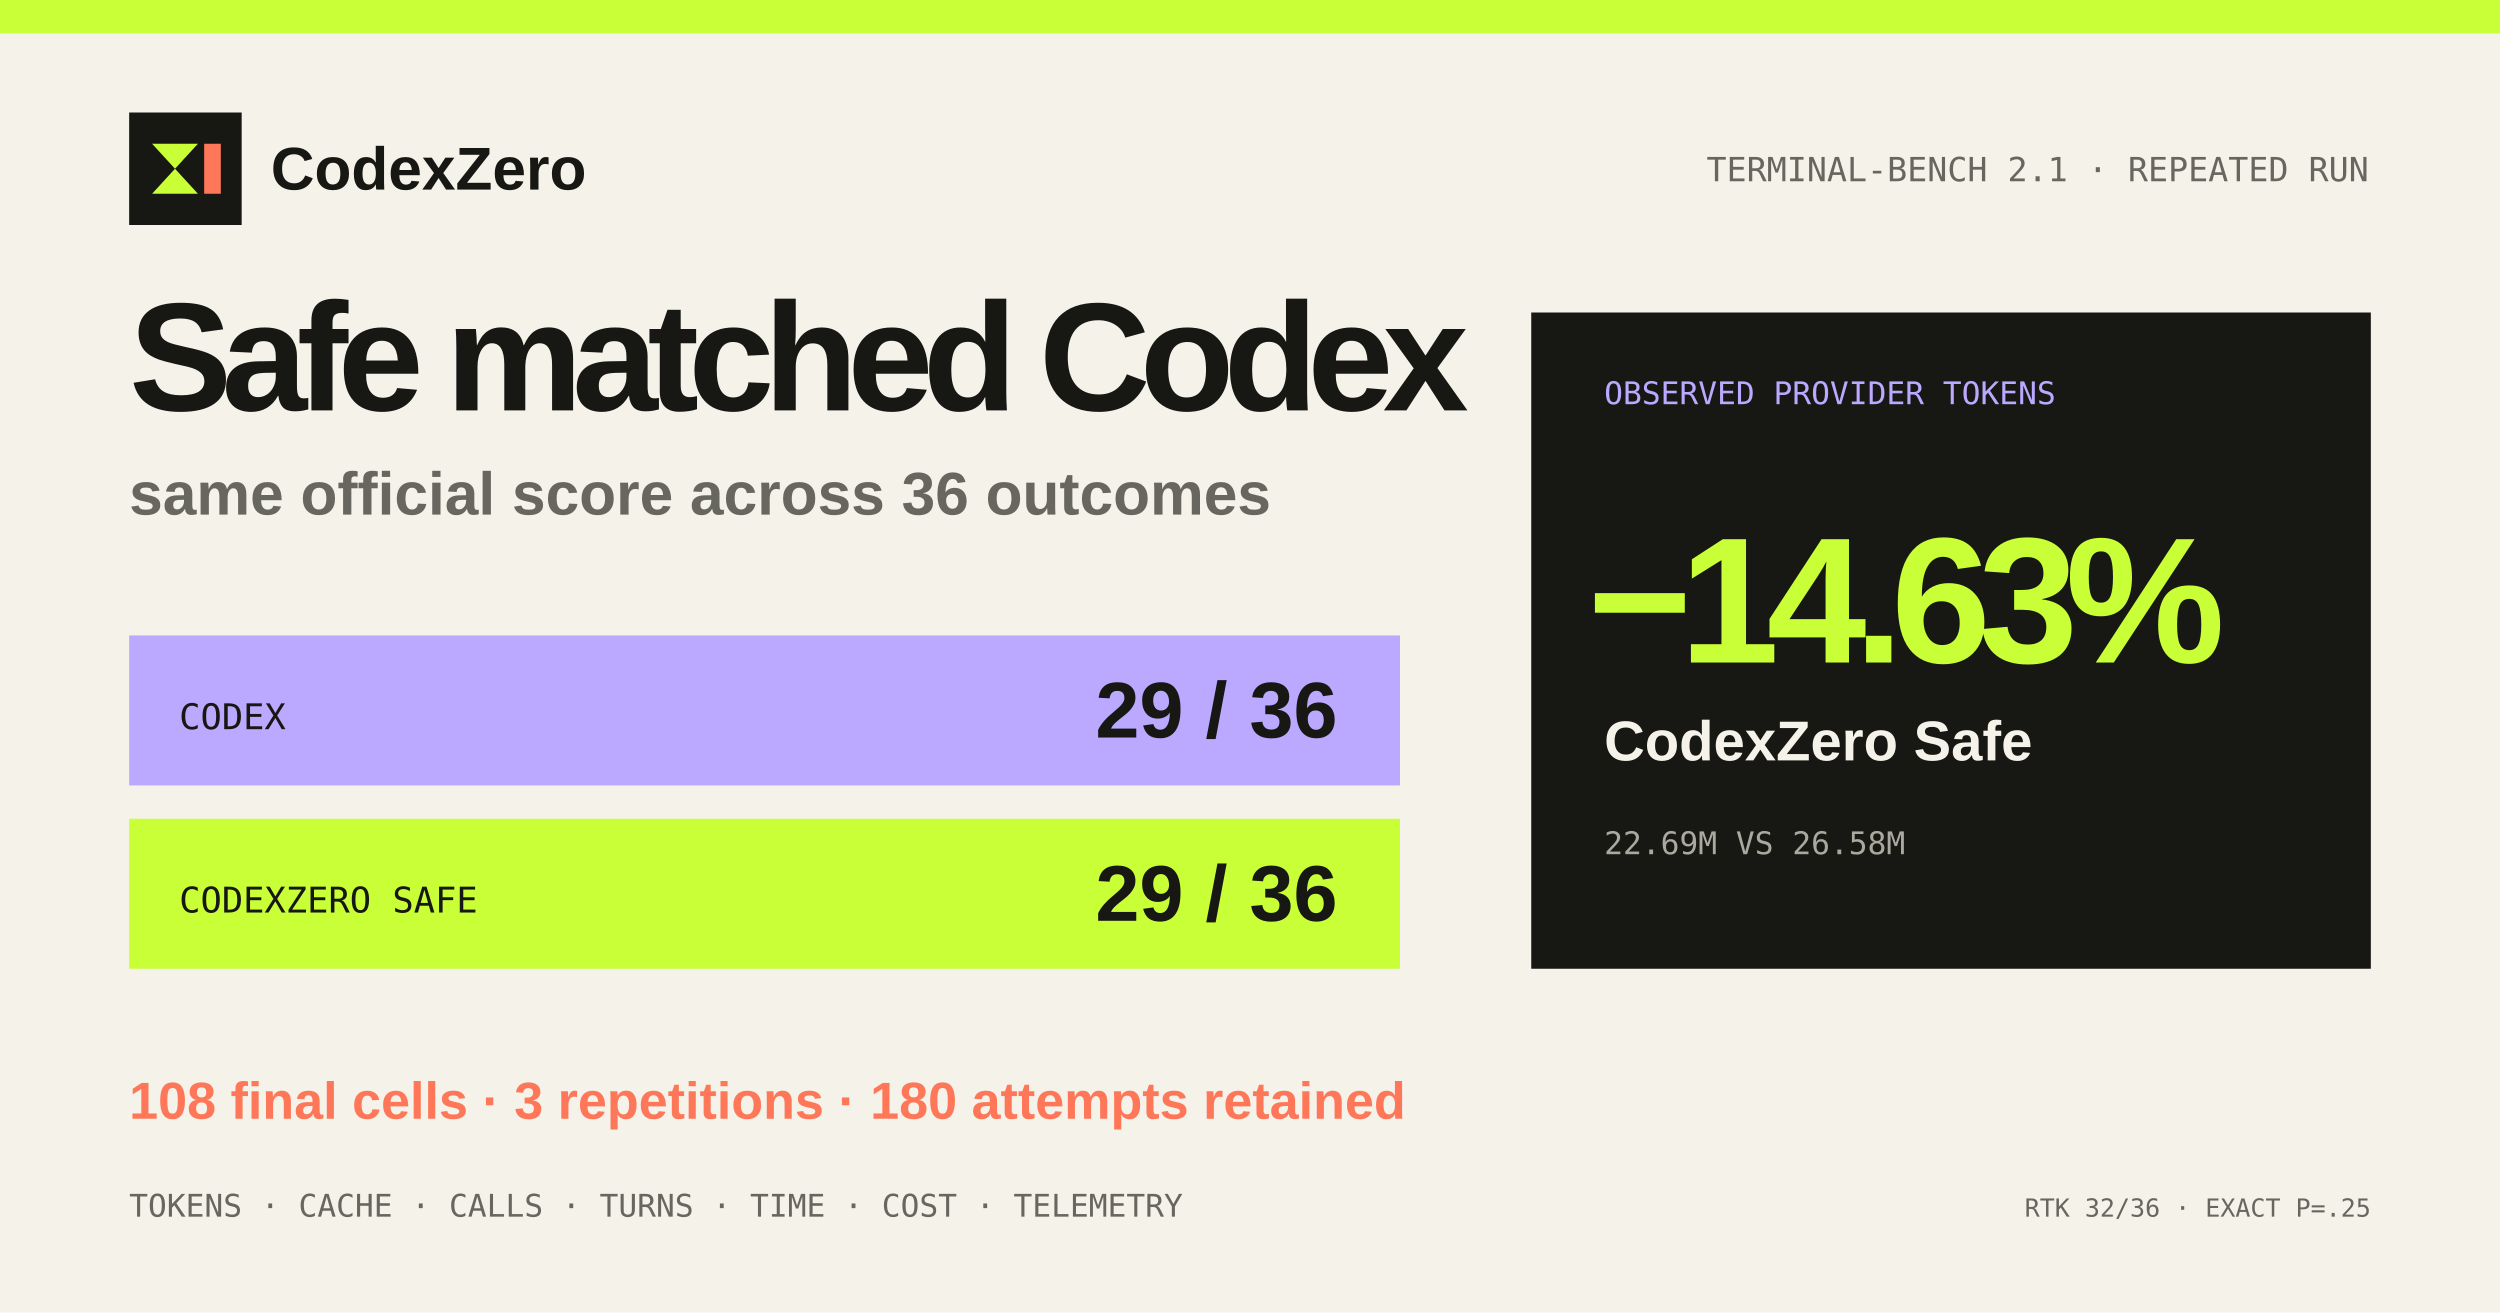
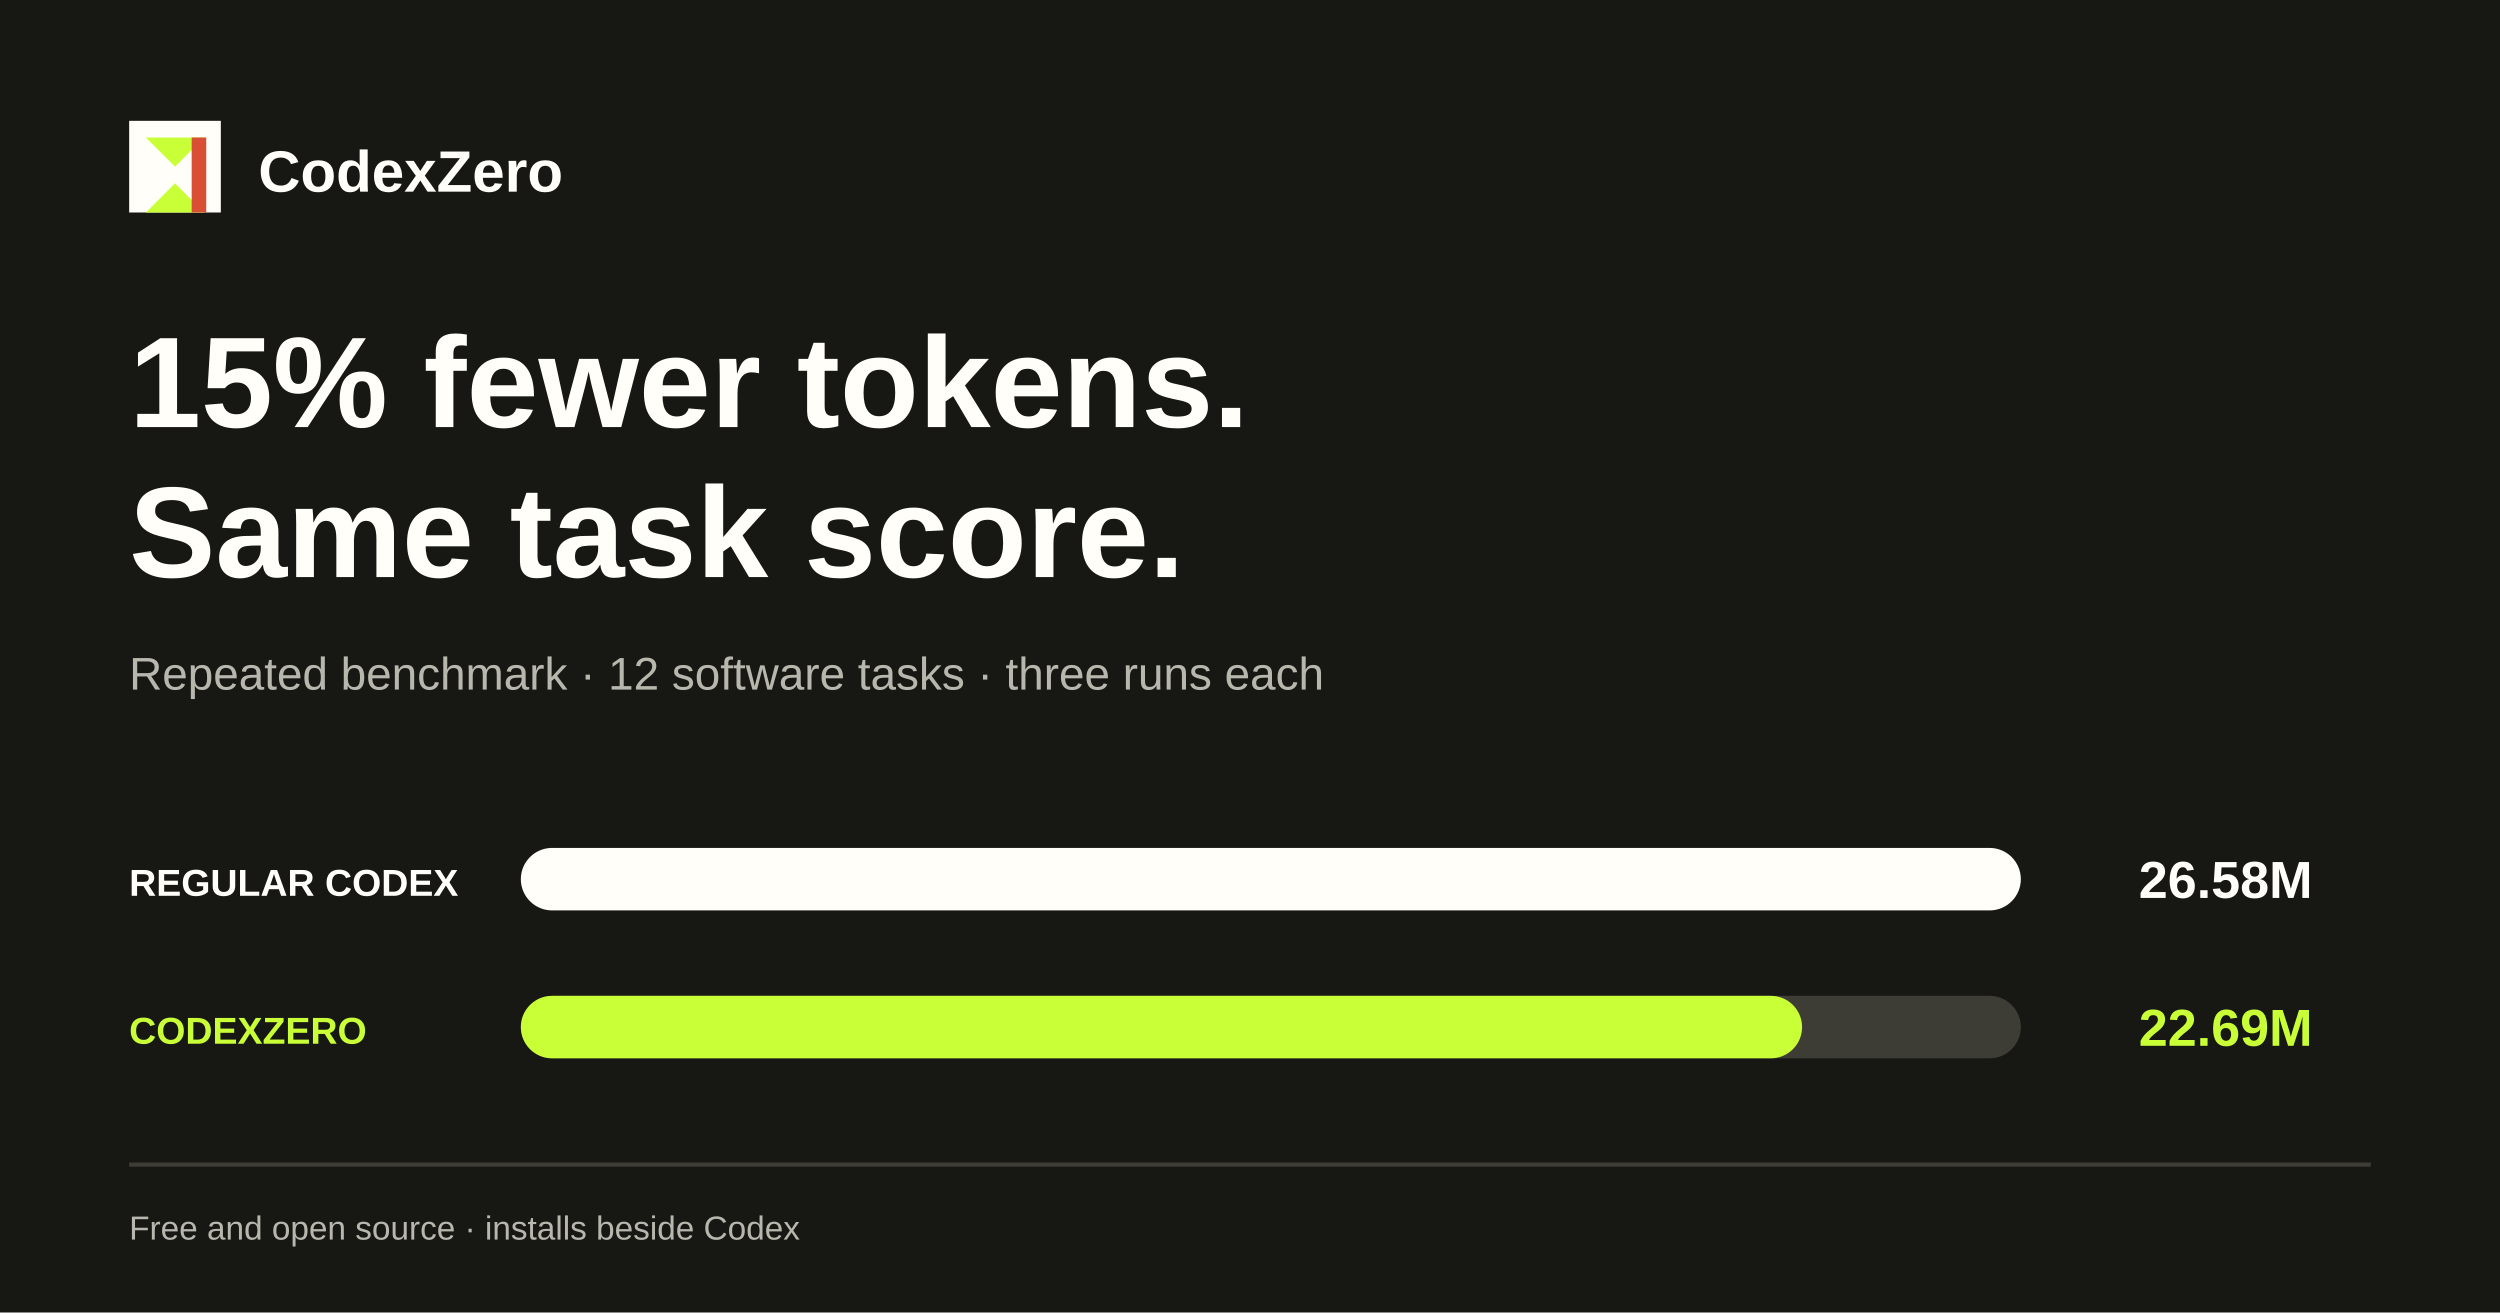
<svg xmlns="http://www.w3.org/2000/svg" width="1200" height="630" viewBox="0 0 1200 630" role="img" aria-labelledby="title desc">
-   <rect width="1200" height="630" fill="#f4f2e9" />
-   <rect width="1200" height="16" fill="#c9ff36" />
-   <rect x="62" y="54" width="54" height="54" fill="#171713" />
-   <path d="M73 69h22L84 81l11 12H73l11-12z" fill="#c9ff36" />
-   <rect x="98" y="69" width="8" height="24" fill="#ff7759" />
-   <text x="130" y="91" font-family="Arial, sans-serif" font-size="29" font-weight="700" fill="#171713">CodexZero</text>
-   <text x="1137" y="87" text-anchor="end" font-family="monospace" font-size="16" fill="#68675f">TERMINAL-BENCH 2.1 · REPEATED RUN</text>
-   <text x="62" y="197" font-family="Arial, sans-serif" font-size="74" font-weight="800" letter-spacing="-5" fill="#171713">Safe matched Codex</text>
-   <text x="62" y="247" font-family="Arial, sans-serif" font-size="29" font-weight="700" fill="#68675f">same official score across 36 outcomes</text>
-   <rect x="62" y="305" width="610" height="72" fill="#bba8ff" />
-   <text x="86" y="350" font-family="monospace" font-size="17" fill="#171713">CODEX</text>
-   <text x="642" y="354" text-anchor="end" font-family="Arial, sans-serif" font-size="38" font-weight="800" fill="#171713">29 / 36</text>
-   <rect x="62" y="393" width="610" height="72" fill="#c9ff36" />
-   <text x="86" y="438" font-family="monospace" font-size="17" fill="#171713">CODEXZERO SAFE</text>
-   <text x="642" y="442" text-anchor="end" font-family="Arial, sans-serif" font-size="38" font-weight="800" fill="#171713">29 / 36</text>
-   <rect x="735" y="150" width="403" height="315" fill="#171713" />
-   <text x="770" y="194" font-family="monospace" font-size="15" fill="#bba8ff">OBSERVED PROVIDER TOKENS</text>
-   <text x="762" y="318" font-family="Arial, sans-serif" font-size="86" font-weight="800" letter-spacing="-6" fill="#c9ff36">−14.63%</text>
-   <text x="770" y="365" font-family="Arial, sans-serif" font-size="27" font-weight="700" fill="#f4f2e9">CodexZero Safe</text>
-   <text x="770" y="410" font-family="monospace" font-size="15" fill="#aaa99f">22.69M VS 26.58M</text>
-   <text x="62" y="537" font-family="Arial, sans-serif" font-size="25" font-weight="800" fill="#ff7759">108 final cells · 3 repetitions · 180 attempts retained</text>
-   <text x="62" y="584" font-family="monospace" font-size="15" fill="#68675f">TOKENS · CACHE · CALLS · TURNS · TIME · COST · TELEMETRY</text>
-   <text x="1138" y="584" text-anchor="end" font-family="monospace" font-size="12" fill="#68675f">RTK 32/36 · EXACT P=.25</text>
+   <rect width="1200" height="630" fill="#171713" />
+   <rect x="62" y="58" width="44" height="44" fill="#fffef8" />
+   <path d="M70 66h28L84 80zM70 102h28L84 88z" fill="#c9ff36" />
+   <rect x="92" y="66" width="7" height="36" fill="#d94f35" />
+   <text x="124" y="92" fill="#fffef8" font-family="Arial, Helvetica, sans-serif" font-size="28" font-weight="800">CodexZero</text>
+   <text x="62" y="205" fill="#fffef8" font-family="Arial, Helvetica, sans-serif" font-size="62" font-weight="800">15% fewer tokens.</text>
+   <text x="62" y="277" fill="#fffef8" font-family="Arial, Helvetica, sans-serif" font-size="62" font-weight="800">Same task score.</text>
+   <text x="62" y="331" fill="#b8b7ae" font-family="Arial, Helvetica, sans-serif" font-size="22">Repeated benchmark · 12 software tasks · three runs each</text>
+   <text x="62" y="430" fill="#fffef8" font-family="Arial, Helvetica, sans-serif" font-size="18" font-weight="700">REGULAR CODEX</text>
+   <rect x="250" y="407" width="720" height="30" rx="15" fill="#fffef8" />
+   <text x="1110" y="431" fill="#fffef8" font-family="Arial, Helvetica, sans-serif" font-size="25" font-weight="800" text-anchor="end">26.58M</text>
+   <text x="62" y="501" fill="#c9ff36" font-family="Arial, Helvetica, sans-serif" font-size="18" font-weight="800">CODEXZERO</text>
+   <rect x="250" y="478" width="720" height="30" rx="15" fill="#3d3d36" />
+   <rect x="250" y="478" width="615" height="30" rx="15" fill="#c9ff36" />
+   <text x="1110" y="502" fill="#c9ff36" font-family="Arial, Helvetica, sans-serif" font-size="25" font-weight="800" text-anchor="end">22.69M</text>
+   <rect x="62" y="558" width="1076" height="2" fill="#3d3d36" />
+   <text x="62" y="595" fill="#b8b7ae" font-family="Arial, Helvetica, sans-serif" font-size="16">Free and open source · installs beside Codex</text>
</svg>
